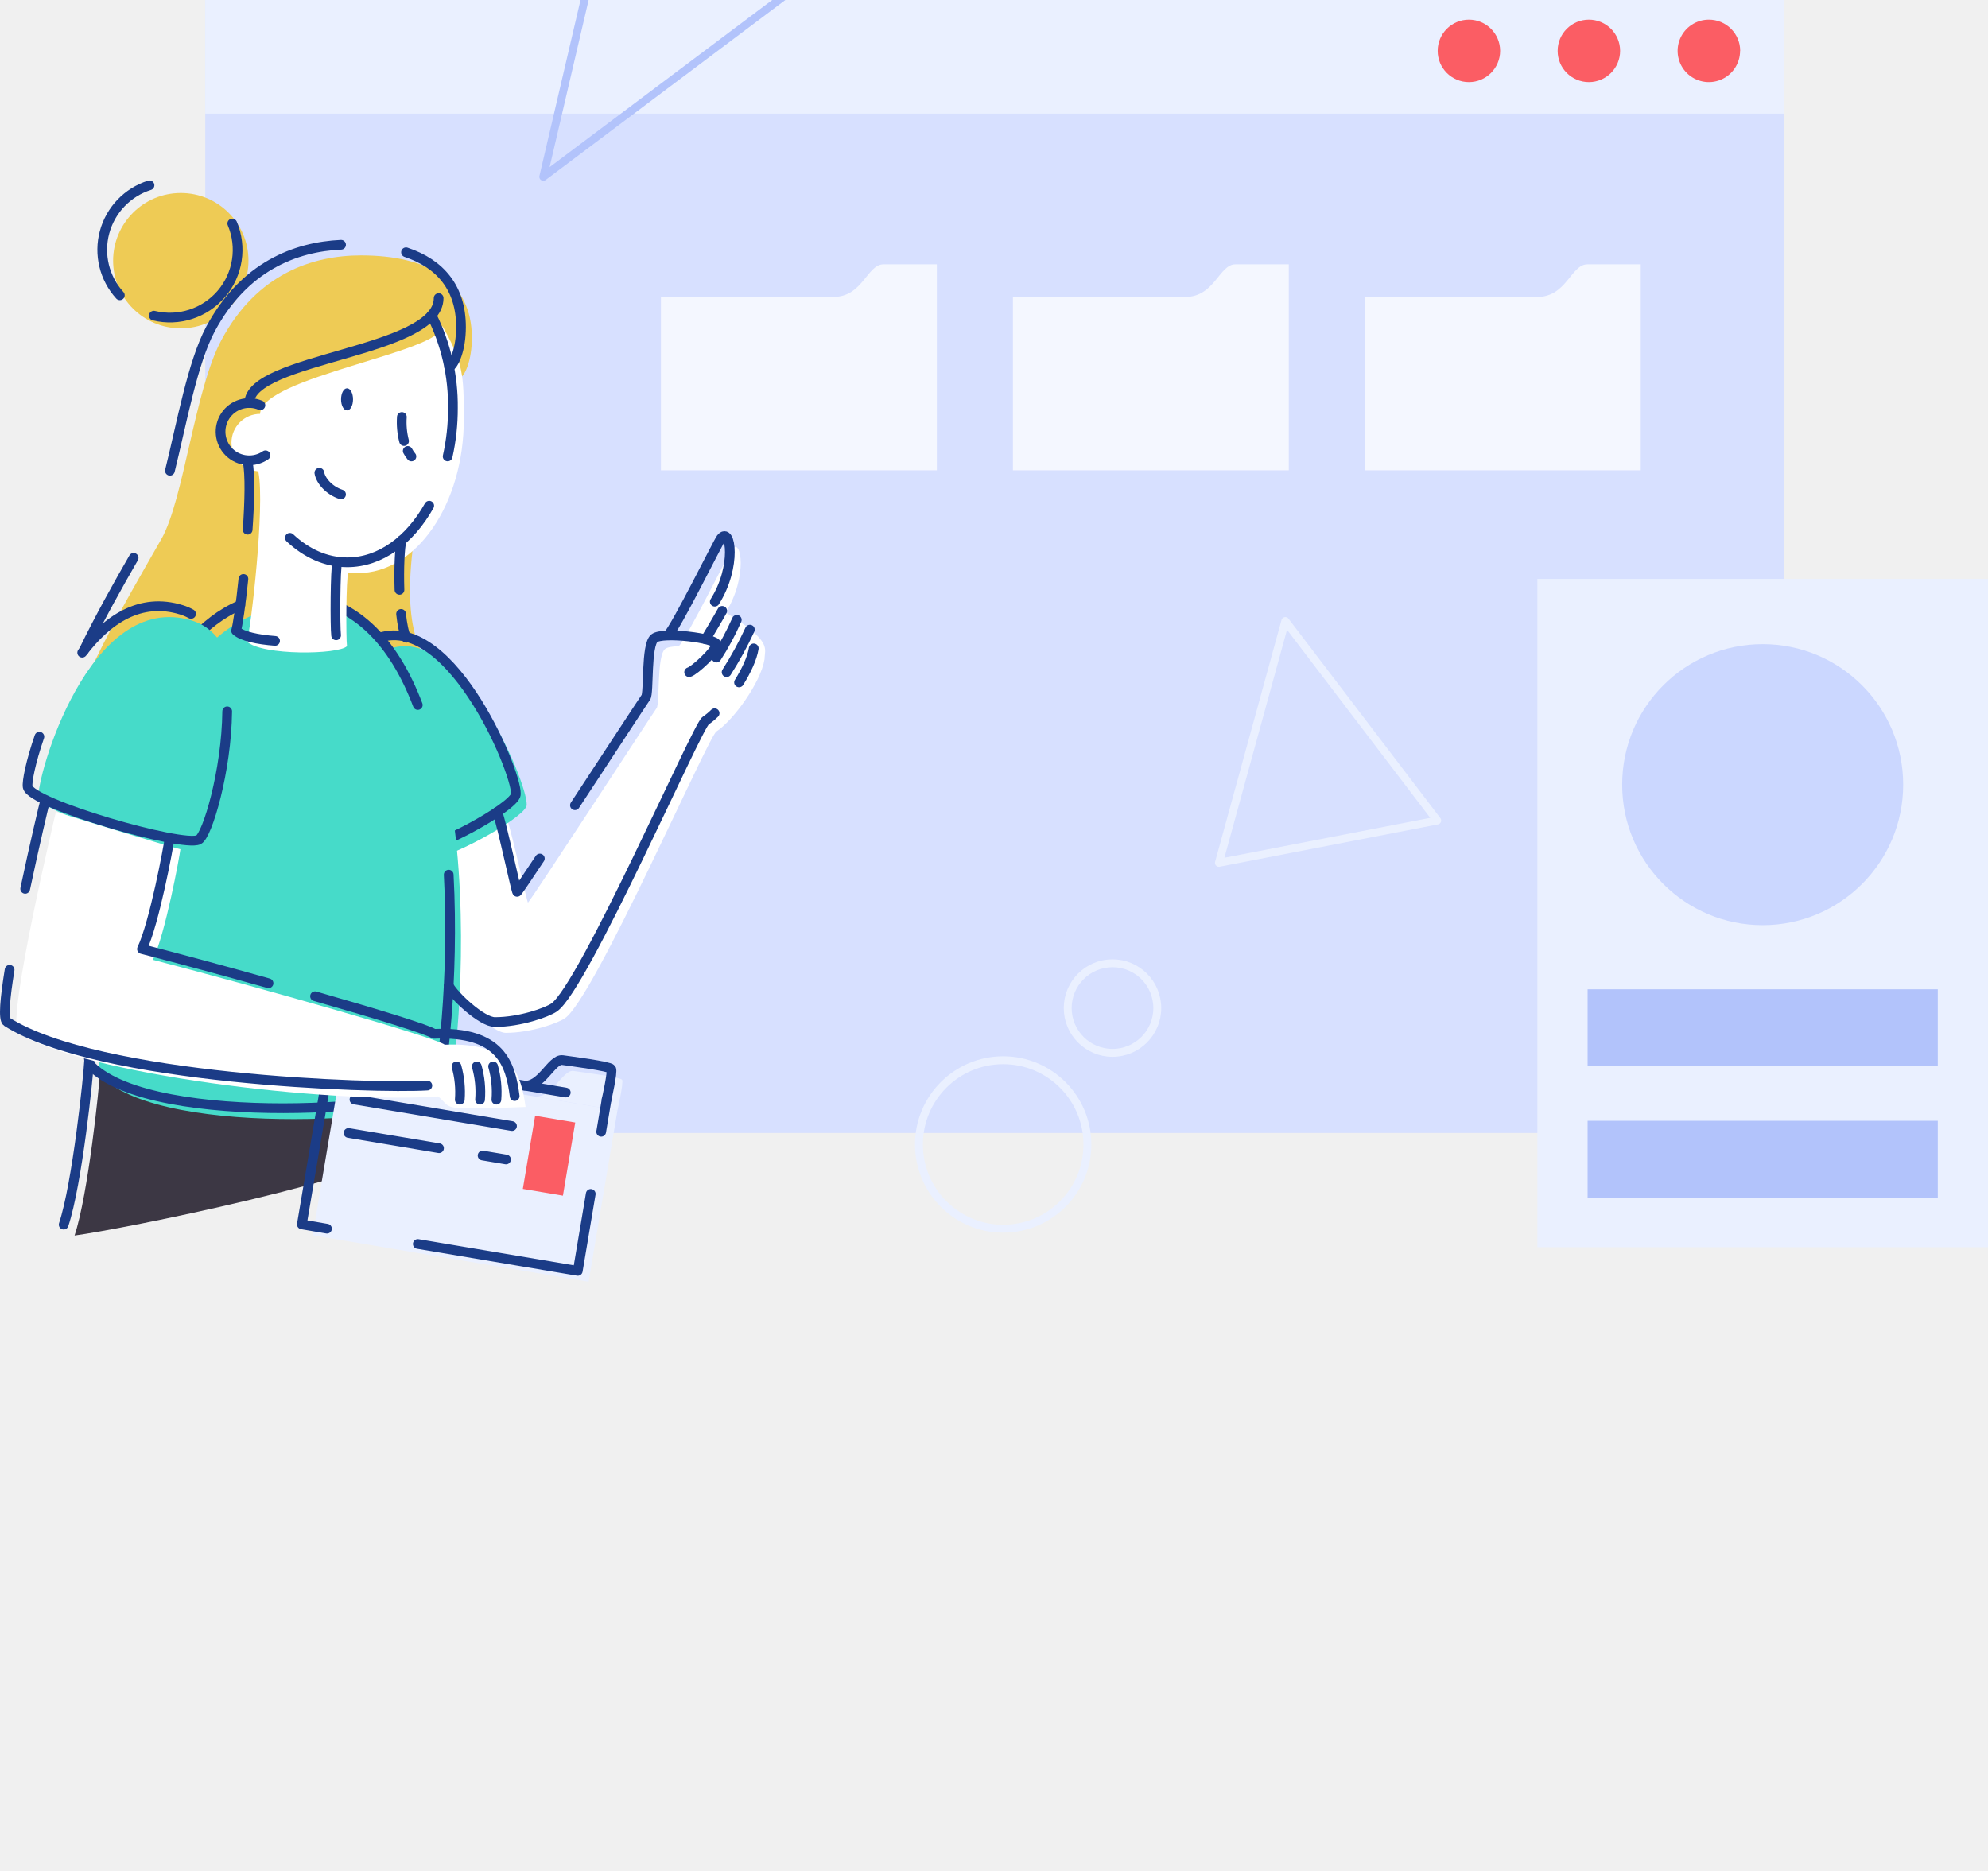
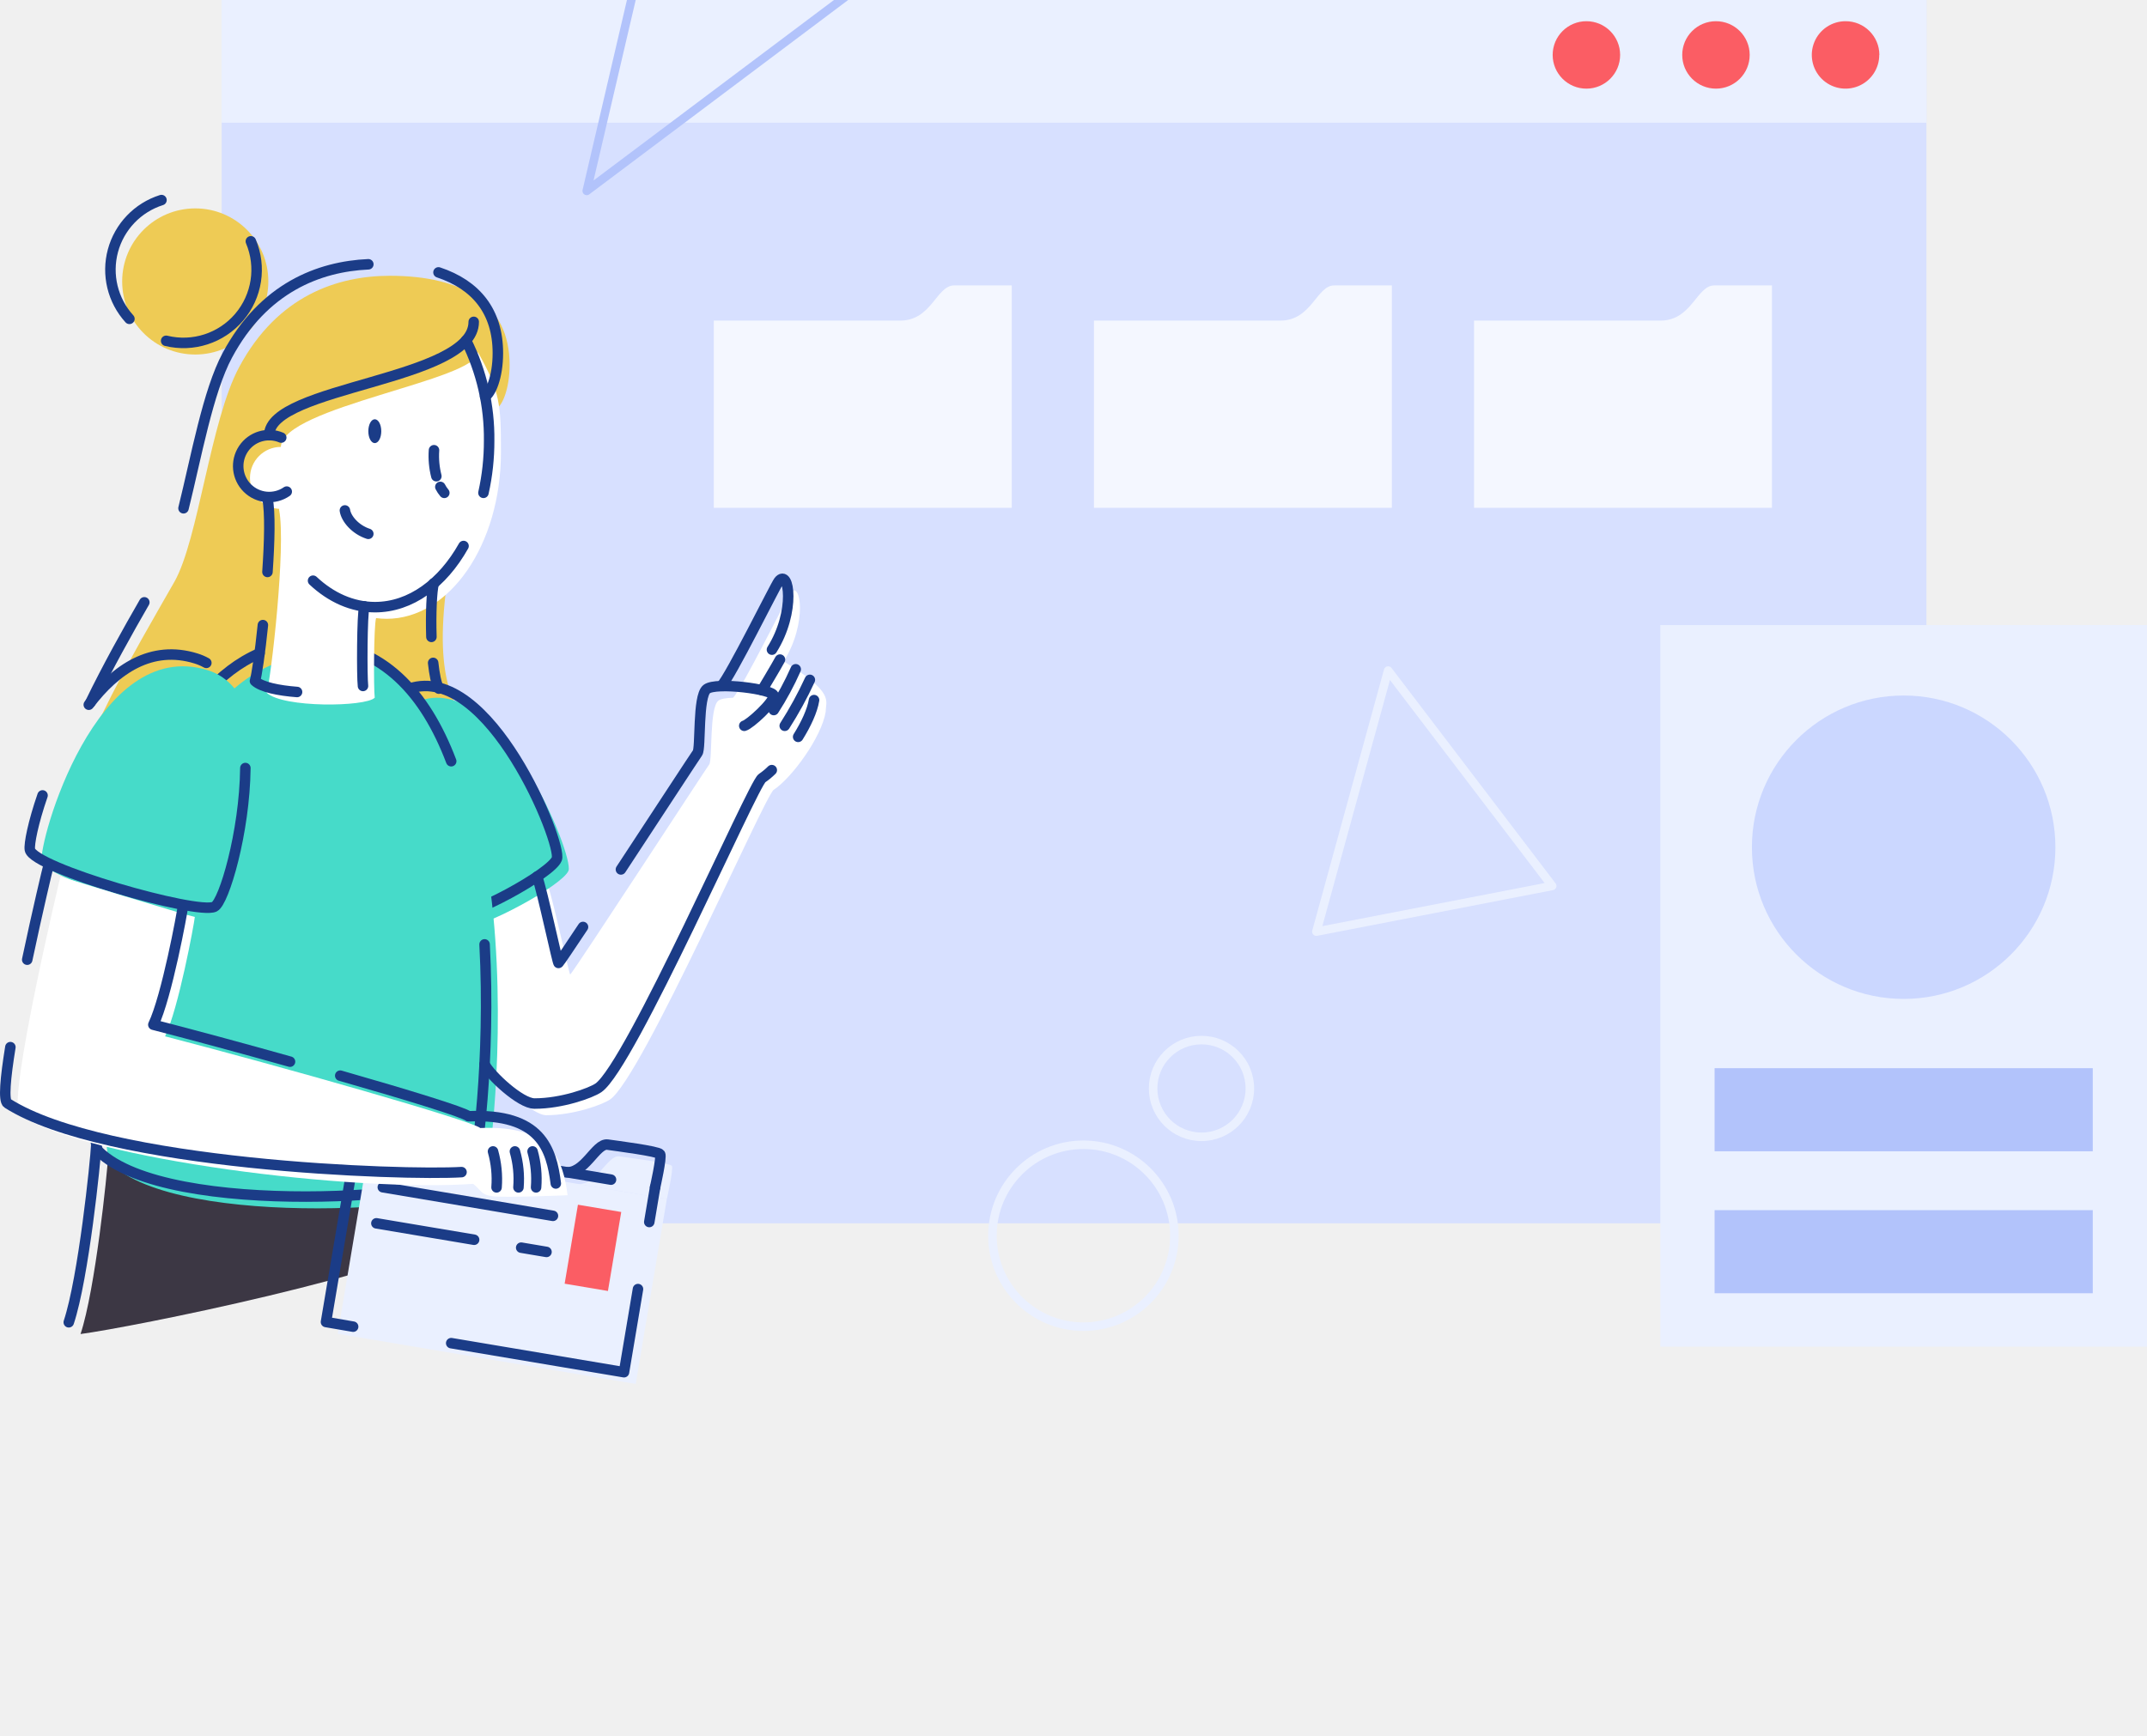
- <svg xmlns="http://www.w3.org/2000/svg" viewBox="0 150 754.97 710.39">
+ <svg xmlns="http://www.w3.org/2000/svg" viewBox="0 150 754.97 610.39">
  <defs>
    <style>.cls-2{fill:#d7e0ff;}.cls-3{fill:#eaf0ff;}.cls-4{fill:#fb5d64;}.cls-5{fill:#f4f7ff;}.cls-13,.cls-6,.cls-7{fill:none;stroke-linecap:round;stroke-linejoin:round;}.cls-6{stroke:#eaf0ff;}.cls-6,.cls-7{stroke-width:3px;}.cls-7{stroke:#b2c3fb;}.cls-8{fill:#cbd7ff;}.cls-9{fill:#b2c3fb;}.cls-10{fill:#3c3744;}.cls-11{fill:#eecb55;}.cls-12{fill:#fff;}.cls-13{stroke:#1b3c87;stroke-width:3.69px;}.cls-14{fill:#46dbc9;}.cls-15{fill:#1b3c87;}</style>
  </defs>
  <g id="Layer_2" data-name="Layer 2">
    <g id="Layer_1-2" data-name="Layer 1">
      <rect class="cls-2" x="77.95" y="145.47" width="599.46" height="434.81" />
      <rect class="cls-3" x="77.95" y="145.47" width="599.46" height="47.68" />
      <path class="cls-4" d="M569.7,169.31a11.86,11.86,0,1,1-11.85-11.85,11.86,11.86,0,0,1,11.85,11.85" />
      <path class="cls-4" d="M615.26,169.31a11.86,11.86,0,1,1-11.86-11.85,11.86,11.86,0,0,1,11.86,11.85" />
      <path class="cls-4" d="M660.82,169.31A11.86,11.86,0,1,1,649,157.46a11.86,11.86,0,0,1,11.86,11.85" />
      <path class="cls-5" d="M602.84,250.39c-6.24,0-7.89,12.38-19,12.38H518.33v65.85H623.1V250.39Z" />
      <path class="cls-5" d="M469.18,250.39c-6.24,0-7.89,12.38-19,12.38H384.67v65.85H489.44V250.39Z" />
      <path class="cls-5" d="M316.52,262.77H251v65.85H355.78V250.39H335.51c-6.23,0-7.88,12.38-19,12.38" />
      <path class="cls-6" d="M488.12,385.86,462.9,477.69l82.91-16.07Z" />
      <circle class="cls-6" cx="380.97" cy="584.65" r="31.99" />
      <circle class="cls-6" cx="422.49" cy="532.85" r="17.01" />
      <path class="cls-7" d="M232,107.15l94.18,20-119.86,90Z" />
      <rect class="cls-3" x="583.84" y="369.87" width="171.13" height="253.79" />
      <path class="cls-8" d="M722.76,448a53.36,53.36,0,1,1-53.35-53.36A53.36,53.36,0,0,1,722.76,448" />
      <rect class="cls-9" x="602.92" y="525.72" width="132.98" height="29.23" />
      <rect class="cls-9" x="602.92" y="575.66" width="132.98" height="29.23" />
      <path class="cls-10" d="M38,556.79c-.26,5.75-4.5,46.9-9.68,62.44,17.35-2.29,111.9-21,140.34-37.44-2.26-15.38-122.35-26.6-130.66-25" />
      <path class="cls-11" d="M94.36,249a25.7,25.7,0,1,1-25.7-25.7A25.69,25.69,0,0,1,94.36,249" />
      <path class="cls-11" d="M174.71,293.56c1.83-.86,4.49-6.65,4.49-15.23C179.2,257,163,247,137.09,247c-18.09,0-39.41,6.76-53,32.14C73.94,298,69.81,339.64,61.34,354.62c-5.36,9.47-16.73,28.65-25.46,46.69-3.28,4.58-19.77,39.52,5.41,51s142.11,6.76,145.22,1.83S172.14,414,166.39,406.87s-14-16.2-9.3-51.27.45-55.74,4.48-57.41,8.92-1.77,13.14-4.63" />
      <path class="cls-12" d="M109.72,318.1a10.91,10.91,0,1,1-10.91-10.91,10.92,10.92,0,0,1,10.91,10.91" />
      <path class="cls-13" d="M33.86,552.66c-.26,5.75-4.5,46.9-9.68,62.44" />
      <path class="cls-12" d="M275.58,382.64c8.45-13.38,6-28.81,2.37-24.06-1.21,1.59-17,33.58-20.15,36.83l0,0c-2.45.08-4.4.4-5.22,1.07-3.2,2.6-2,20.82-3.2,22.42s-46.85,71.68-48.86,73.88c-.2.8-6-26.22-7.77-31-4.56,3.68-15.91,10.19-19.33,11.3.39,3.09,2.31,41.29,0,53.7,1.94,3.84,13.66,15.48,18.64,15.48,9.59,0,19.79-3.69,22.47-5.54,11.19-7.68,54.37-106.85,57.53-108.91,6.31-4.14,16.82-18.42,18.29-27.46,0-4,3.28-6.61-14.8-17.74" />
      <path class="cls-14" d="M148.11,396.32c28.17-9.2,53.8,54.76,51.8,59.92S169.47,476.82,163.27,476s-26.1-76.13-15.16-79.7" />
      <path class="cls-13" d="M144,392.19c28.17-9.2,53.8,54.77,51.8,59.92s-30.44,20.58-36.64,19.78S133,395.76,144,392.19Z" />
      <path class="cls-14" d="M114.2,380.33c79.73,1.87,59.59,179.94,55.93,186.3-4.93,8.56-107,16.33-131.34-7.55-5.63-5.52-.28-180.52,75.41-178.75" />
      <path class="cls-13" d="M100.83,376.9a45.75,45.75,0,0,1,9.24-.69c24.5.57,39.57,17.78,48.59,41.54" />
      <path class="cls-13" d="M170.4,482.18c2.16,40.37-2.77,77.48-4.4,80.32-4.93,8.56-107,16.33-131.34-7.55-5.12-5-1.16-150.34,56.61-175.17" />
      <path class="cls-12" d="M168,273.86c.16,9.9-68.85,19.27-69.23,33.33s-.61,22.18-.61,22.18c2.47,13.11-2.88,59.46-4.39,64.3,5.79,5.39,34.83,5,38,1.74-.41-3.26-.35-25.46.48-28h0a28.08,28.08,0,0,0,3.68.25c22.21,0,40.22-26.21,40.22-58.55,0-16.9-.28-21.37-8.13-35.28" />
      <path class="cls-14" d="M73.05,385.74c30.87,9.59,12.39,84.37,6.49,87.32S15.82,459.49,14.64,453s19.08-79.49,58.41-67.26" />
      <path class="cls-13" d="M86.28,420.15c-.25,22.73-7.55,47.12-10.87,48.78-5.9,2.95-63.72-13.57-64.9-20.06-.35-1.91,1.15-9.55,4.45-19.09" />
      <path class="cls-13" d="M31.22,397.88c9.46-12.54,22.08-21.13,37.7-16.27a18.8,18.8,0,0,1,3.64,1.55" />
      <path class="cls-13" d="M218.34,455.82c12.69-19.32,26.29-40.13,26.94-41,1.2-1.6,0-19.82,3.2-22.42s23.6,0,23.6,2.32-8.33,10-10.37,10.57" />
      <path class="cls-13" d="M188.87,458.33c1.77,4.79,7.35,31.18,7.55,30.38.51-.57,3.86-5.54,8.59-12.66" />
      <path class="cls-13" d="M271.45,378.51c8.45-13.38,6-28.81,2.37-24.06-1.21,1.59-17,33.58-20.15,36.83" />
      <path class="cls-13" d="M274.27,382c-1.13,2.14-6.31,10.77-6.31,10.77" />
      <path class="cls-13" d="M279.81,385.41a104.08,104.08,0,0,1-7.73,14.34" />
      <path class="cls-13" d="M284.78,389.13a134.24,134.24,0,0,1-8.84,16.16" />
      <path class="cls-13" d="M271.39,420.88a24.35,24.35,0,0,1-3.43,2.83c-3.16,2.07-46.34,101.23-57.53,108.92-2.68,1.84-12.88,5.53-22.47,5.53-5,0-15.63-10-17.56-13.81" />
      <path class="cls-13" d="M286.25,396.25c-.61,3.77-2.8,8.45-5.59,12.93" />
      <path class="cls-13" d="M163,342.05c-7.38,13.13-18.59,21.51-31.15,21.51-8,0-15.49-3.42-21.77-9.31" />
      <path class="cls-13" d="M163.89,269.73A77,77,0,0,1,172,305a83,83,0,0,1-2,18.35" />
      <path class="cls-13" d="M100.83,322.91a10.89,10.89,0,1,1-1.94-19" />
      <path class="cls-15" d="M134.07,301.67c0,2.31-1,4.19-2.28,4.19s-2.27-1.88-2.27-4.19,1-4.2,2.27-4.2,2.28,1.88,2.28,4.2" />
      <path class="cls-13" d="M154.84,321.26a10.67,10.67,0,0,0,1.4,2.1" />
      <path class="cls-13" d="M152.61,308.36a28.74,28.74,0,0,0,.83,9.14" />
      <path class="cls-13" d="M121.28,329.54c.44,2.94,3.68,6.76,8.23,8.23" />
      <path class="cls-13" d="M127.64,391.28c-.41-3.26-.35-25.46.48-28" />
      <path class="cls-13" d="M92.44,369.87c-1,9.85-2.2,17.81-2.78,19.67,2.3,2.14,8.25,3.36,14.8,3.86" />
      <path class="cls-13" d="M94.05,325.25c1,5.09.74,15.19,0,25.93" />
      <path class="cls-13" d="M45.51,262.15a25.69,25.69,0,0,1,11.27-41.78" />
      <path class="cls-13" d="M88.21,234.88a25.72,25.72,0,0,1-29.79,35" />
      <path class="cls-13" d="M154.19,245.81c13.2,4.4,20.88,13.73,20.88,28.39,0,8.58-2.66,14.37-4.5,15.23" />
      <path class="cls-13" d="M64.53,328.78c4.52-18.23,8.61-41.15,15.41-53.82,12.75-23.79,32.28-31.21,49.58-32" />
      <path class="cls-13" d="M31.75,397.18c6-12.41,13.26-25.37,19-35.32" />
      <path class="cls-13" d="M152.31,383.16c.43,3.95,1.08,7.26,2,9.06" />
      <path class="cls-13" d="M152.53,355.19c-.73,2.53-1.09,10.68-.83,18.83" />
      <path class="cls-13" d="M166.58,263.21c0,20.73-71.92,22.6-71.92,39.85" />
      <path class="cls-3" d="M202.69,566.38c6.93,1.16,10.88-10.25,15.1-9.64,3.08.44,17.81,2.33,18.46,3.35s-1.76,11.64-1.76,11.64" />
      <rect class="cls-3" x="143.64" y="542.31" width="65.98" height="106.26" transform="translate(-439.87 670.82) rotate(-80.45)" />
      <path class="cls-13" d="M224.34,603.42l-4.92,29.24-60.76-10.22" />
      <path class="cls-13" d="M230.37,567.6l-2.06,12.23" />
      <path class="cls-13" d="M124.18,616.64,114.63,615l11-65.07,89.23,15" />
      <path class="cls-13" d="M198.56,562.25c6.93,1.16,10.89-10.25,15.1-9.64,3.08.44,17.81,2.33,18.46,3.35s-1.76,11.64-1.76,11.64" />
      <rect class="cls-4" x="194.42" y="581.23" width="28.17" height="15.44" transform="translate(-406.88 696.82) rotate(-80.45)" />
      <path class="cls-13" d="M134.61,567.6l59.83,10.06" />
      <path class="cls-13" d="M183.27,588.85l8.9,1.5" />
      <path class="cls-13" d="M132.35,580.29l34.37,5.78" />
      <path class="cls-12" d="M199.58,570.41c-1.56-12-5.17-24.74-30.68-23.64C165.45,544,98.45,525,58.05,514.52c4.7-9.71,10.18-39.3,10.46-42-3-.56-47.27-14.18-47.27-14.18S2.73,535.74,6.75,542.21c24.77,15.78,117.69,27.15,159.64,24.2,2.94,2.31,2.54,3.76,6.71,4.35s26.48-.35,26.48-.35" />
      <path class="cls-13" d="M119.64,528.35c23.88,6.84,43.31,12.81,45.12,14.29,25.53-1.1,29.13,11.59,30.69,23.64" />
      <path class="cls-13" d="M64.38,468.43c-.29,2.66-5.77,32.25-10.46,42,14.06,3.63,31.35,8.3,48.06,13" />
      <path class="cls-13" d="M173.36,555a36.3,36.3,0,0,1,1.25,12.65" />
      <path class="cls-13" d="M181.06,555a35.83,35.83,0,0,1,1.25,12.65" />
      <path class="cls-13" d="M187.27,555a36.08,36.08,0,0,1,1.24,12.65" />
      <path class="cls-13" d="M3.65,518.32c-1.75,10.78-2.49,18.84-1,19.76,34.63,22,139.29,25.44,159.64,24.2" />
      <path class="cls-13" d="M17.11,454.25c-.38,1.34-3.95,16.34-7.54,33.31" />
    </g>
  </g>
</svg>
